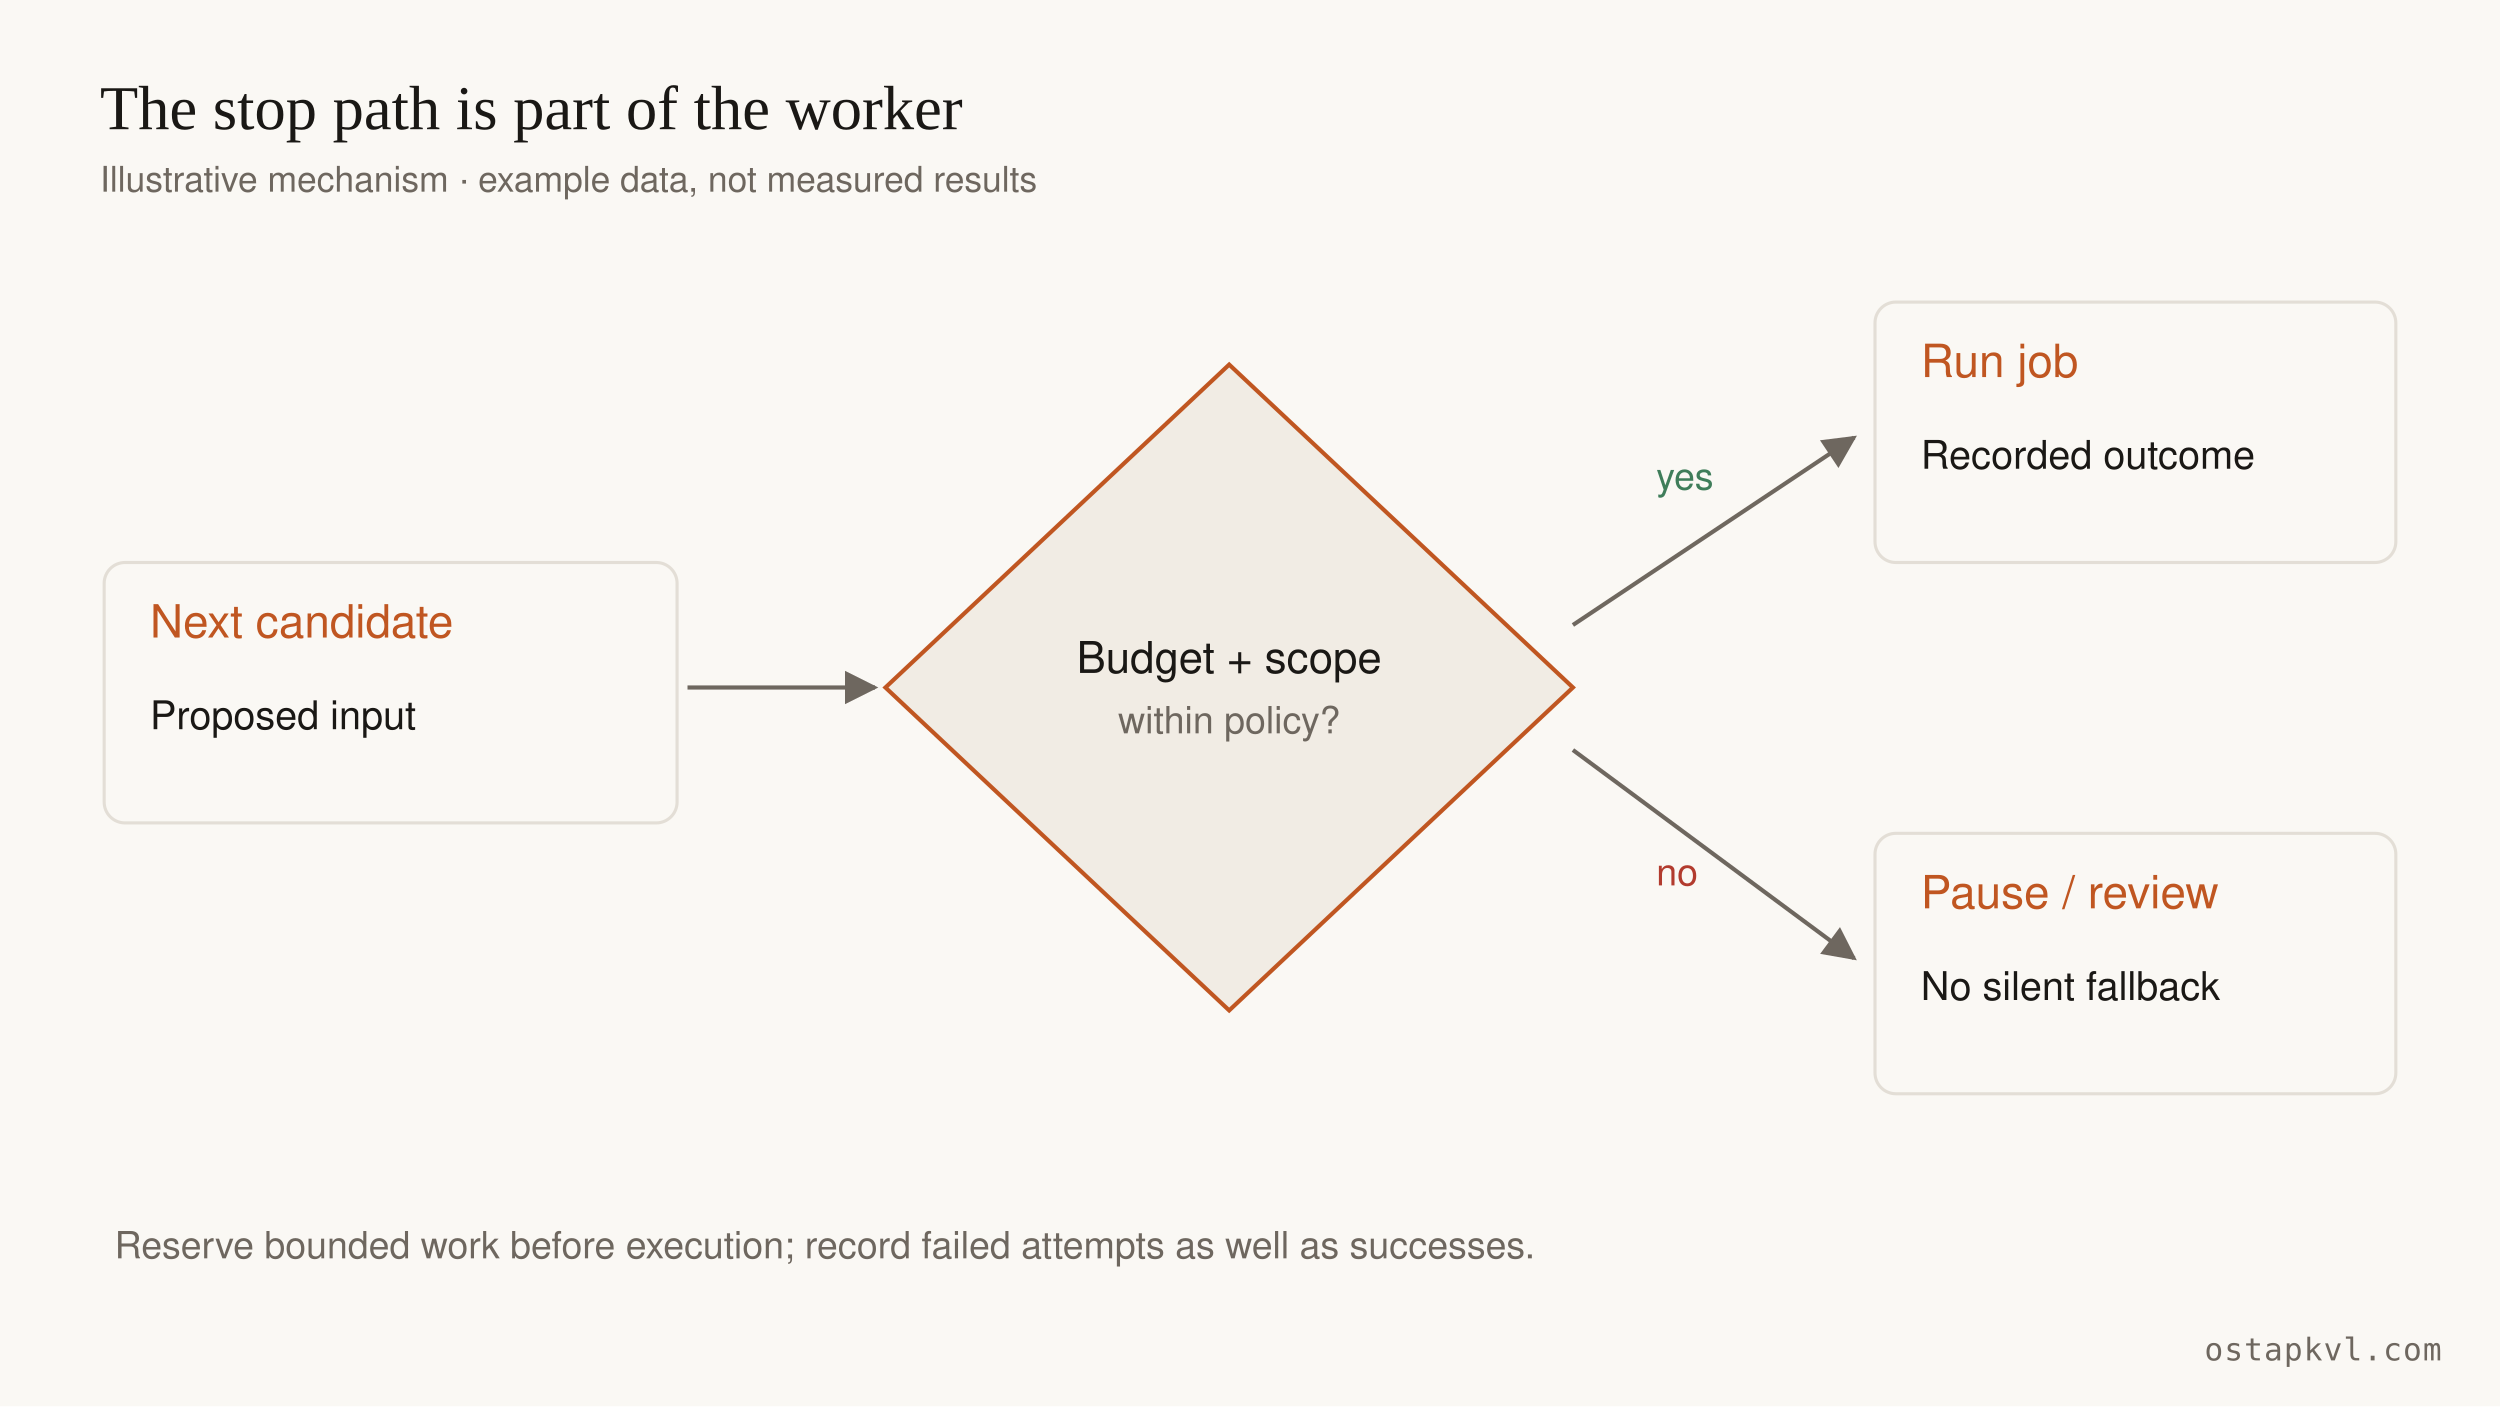
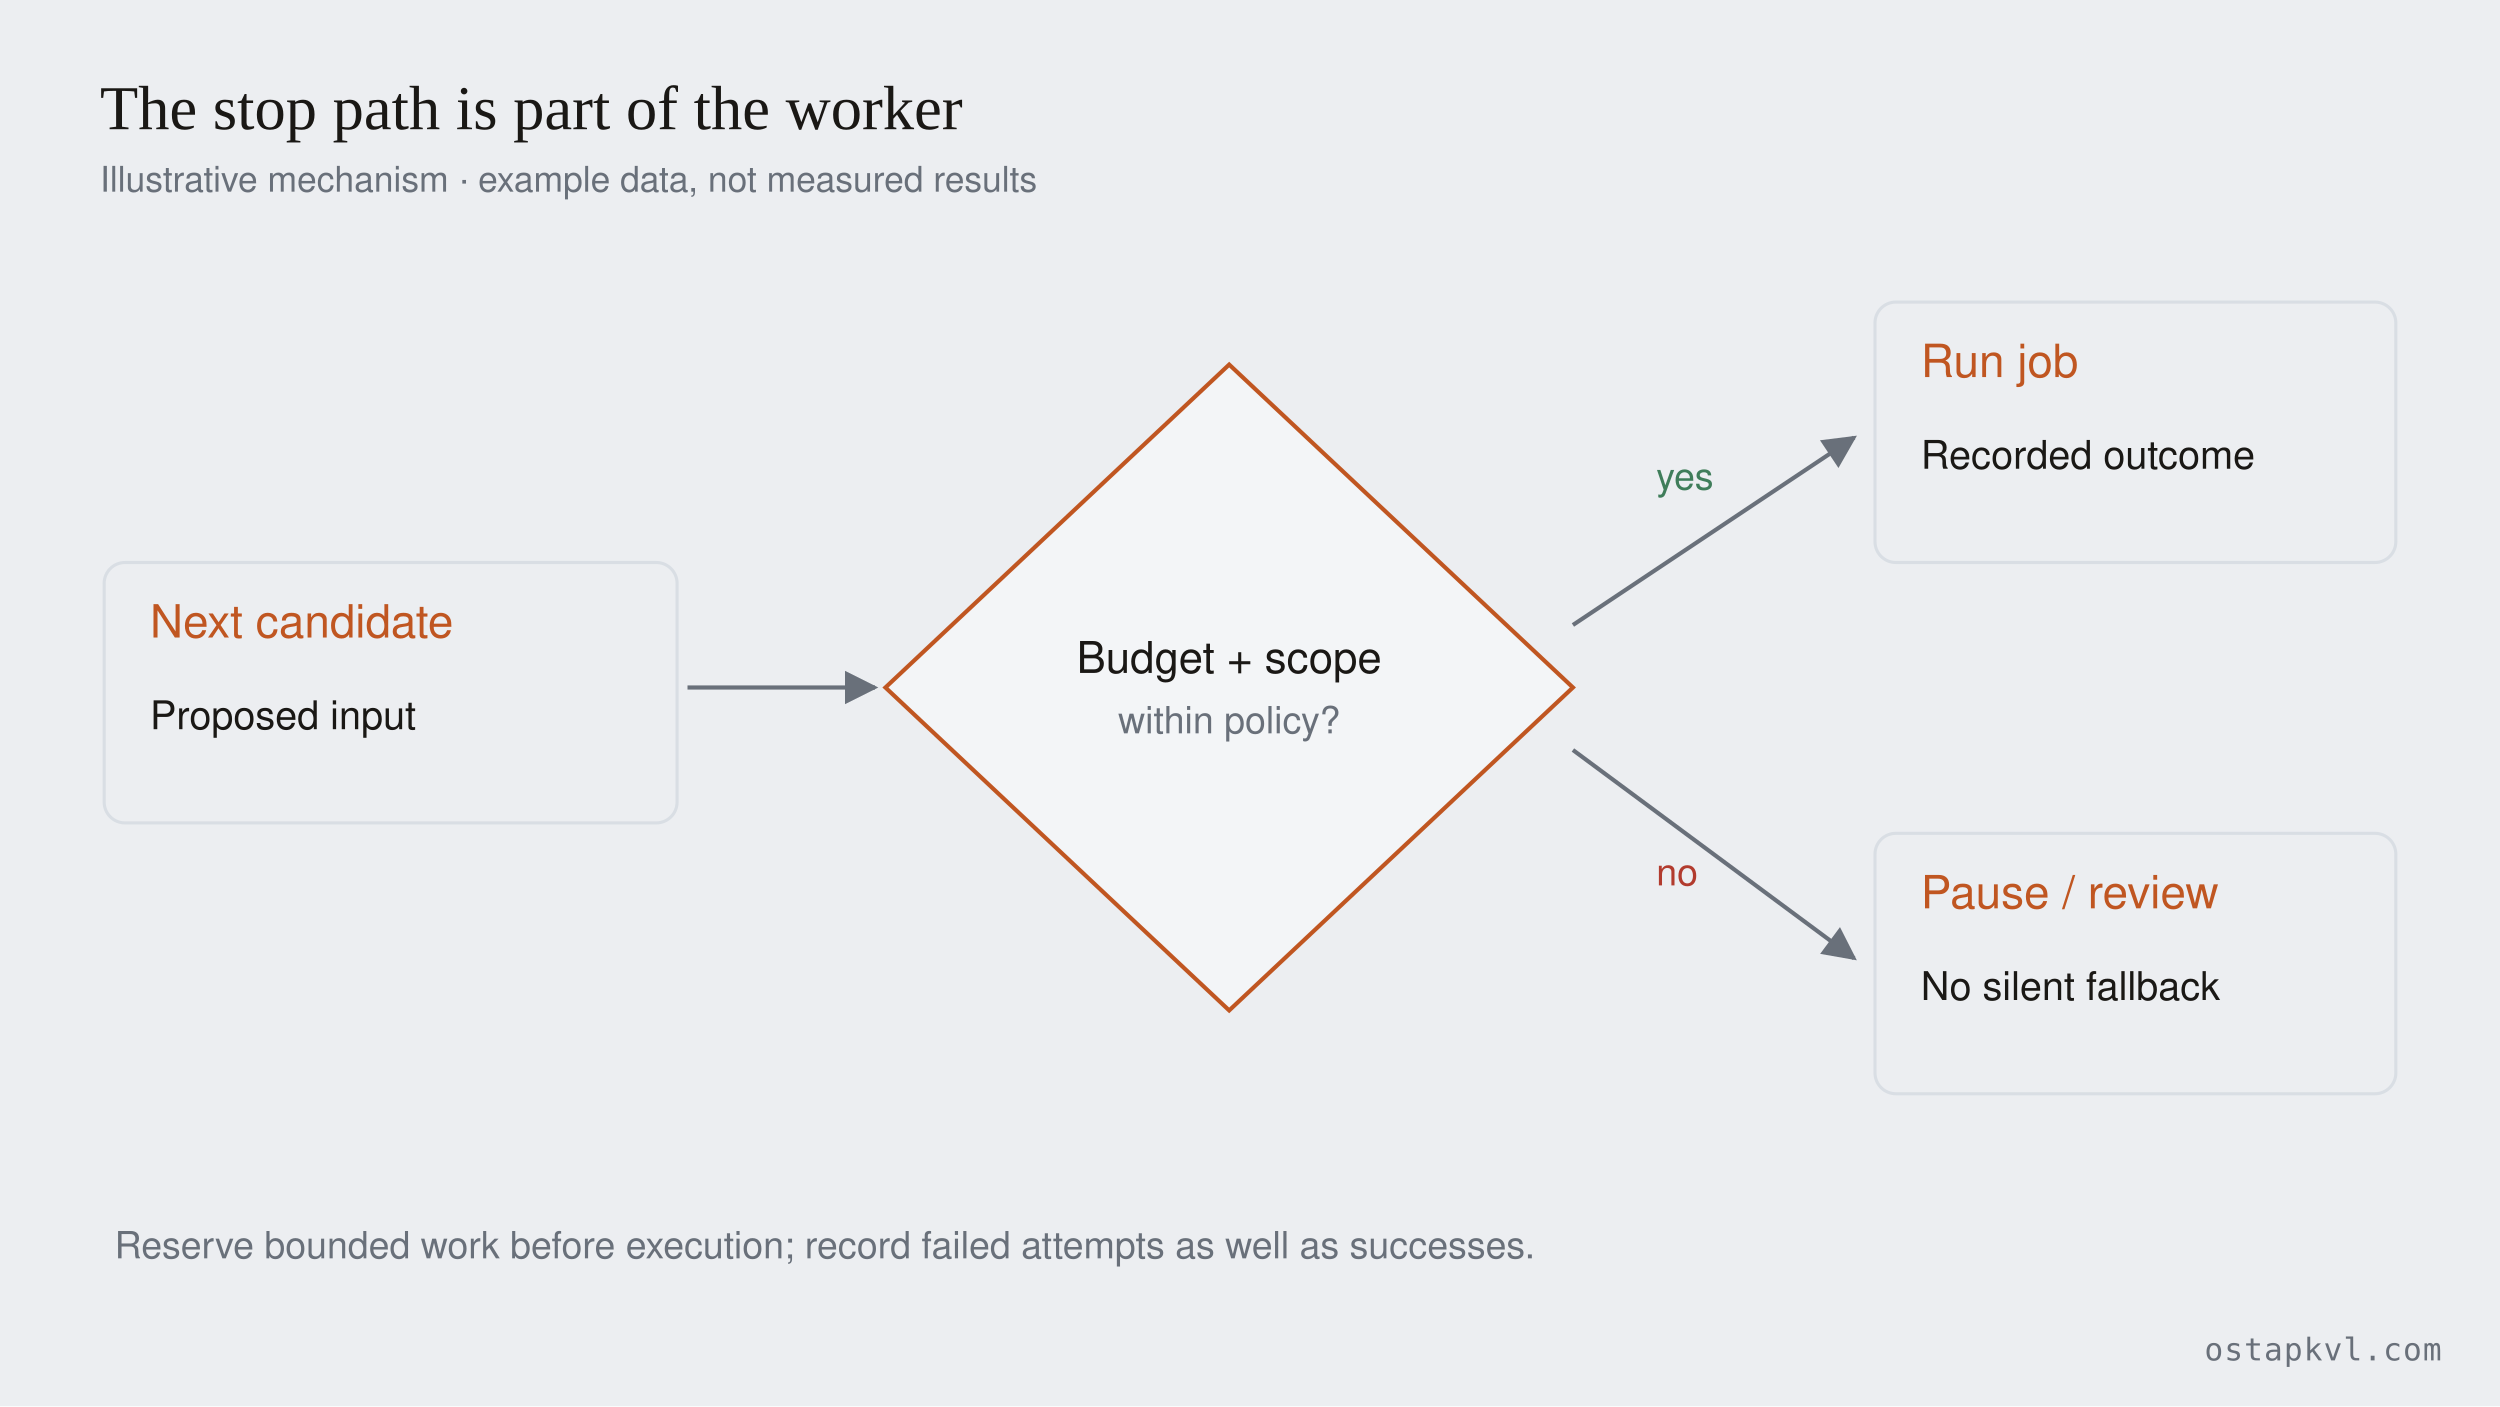
<svg xmlns="http://www.w3.org/2000/svg" width="1200" height="675" viewBox="0 0 1200 675" role="img" aria-label="The stop path is part of the worker">
  <defs>
    <marker id="arr" viewBox="0 0 10 10" refX="9" refY="5" markerWidth="8" markerHeight="8" orient="auto-start-reverse">
-       <path d="M0,0 L10,5 L0,10 z" fill="#6E675F" />
+       <path d="M0,0 L10,5 L0,10 z" fill="#69707A" />
    </marker>
    <marker id="arrA" viewBox="0 0 10 10" refX="9" refY="5" markerWidth="8" markerHeight="8" orient="auto-start-reverse">
      <path d="M0,0 L10,5 L0,10 z" fill="#C05621" />
    </marker>
  </defs>
-   <rect width="100%" height="100%" fill="#FAF8F4" />
+   <rect width="100%" height="100%" fill="#ECEEF1" />
  <text x="48" y="62" font-family="Georgia, 'Times New Roman', serif" font-size="30" fill="#1A1815">The stop path is part of the worker</text>
-   <text x="48" y="92" font-family="'Helvetica Neue', Helvetica, Arial, sans-serif" font-size="17" fill="#6E675F">Illustrative mechanism · example data, not measured results</text>
-   <rect x="50" y="270" width="275" height="125" rx="10" fill="#FAF8F4" stroke="#E3DED6" stroke-width="1.5" />
+   <text x="48" y="92" font-family="'Helvetica Neue', Helvetica, Arial, sans-serif" font-size="17" fill="#69707A">Illustrative mechanism · example data, not measured results</text>
+   <rect x="50" y="270" width="275" height="125" rx="10" fill="#ECEEF1" stroke="#D9DEE4" stroke-width="1.5" />
  <text x="72" y="306" font-family="'Helvetica Neue', Helvetica, Arial, sans-serif" font-size="22" fill="#C05621">Next candidate</text>
  <text x="72" y="350" font-family="'Helvetica Neue', Helvetica, Arial, sans-serif" font-size="19" fill="#1A1815">Proposed input</text>
-   <line x1="330" y1="330" x2="420" y2="330" stroke="#6E675F" stroke-width="2" marker-end="url(#arr)" />
-   <path d="M590 175L755 330L590 485L425 330Z" fill="#F1ECE4" stroke="#C05621" stroke-width="2" />
+   <line x1="330" y1="330" x2="420" y2="330" stroke="#69707A" stroke-width="2" marker-end="url(#arr)" />
+   <path d="M590 175L755 330L590 485L425 330Z" fill="#F3F5F7" stroke="#C05621" stroke-width="2" />
  <text text-anchor="middle" x="590" y="323" font-family="'Helvetica Neue', Helvetica, Arial, sans-serif" font-size="21" fill="#1A1815">Budget + scope</text>
-   <text text-anchor="middle" x="590" y="352" font-family="'Helvetica Neue', Helvetica, Arial, sans-serif" font-size="18" fill="#6E675F">within policy?</text>
-   <line x1="755" y1="300" x2="890" y2="210" stroke="#6E675F" stroke-width="2" marker-end="url(#arr)" />
-   <line x1="755" y1="360" x2="890" y2="460" stroke="#6E675F" stroke-width="2" marker-end="url(#arr)" />
+   <text text-anchor="middle" x="590" y="352" font-family="'Helvetica Neue', Helvetica, Arial, sans-serif" font-size="18" fill="#69707A">within policy?</text>
+   <line x1="755" y1="300" x2="890" y2="210" stroke="#69707A" stroke-width="2" marker-end="url(#arr)" />
+   <line x1="755" y1="360" x2="890" y2="460" stroke="#69707A" stroke-width="2" marker-end="url(#arr)" />
  <text x="795" y="235" font-family="'Helvetica Neue', Helvetica, Arial, sans-serif" font-size="18" fill="#3F7D5A">yes</text>
  <text x="795" y="425" font-family="'Helvetica Neue', Helvetica, Arial, sans-serif" font-size="18" fill="#B23B2E">no</text>
-   <rect x="900" y="145" width="250" height="125" rx="10" fill="#FAF8F4" stroke="#E3DED6" stroke-width="1.5" />
+   <rect x="900" y="145" width="250" height="125" rx="10" fill="#ECEEF1" stroke="#D9DEE4" stroke-width="1.5" />
  <text x="922" y="181" font-family="'Helvetica Neue', Helvetica, Arial, sans-serif" font-size="22" fill="#C05621">Run job</text>
  <text x="922" y="225" font-family="'Helvetica Neue', Helvetica, Arial, sans-serif" font-size="19" fill="#1A1815">Recorded outcome</text>
-   <rect x="900" y="400" width="250" height="125" rx="10" fill="#FAF8F4" stroke="#E3DED6" stroke-width="1.5" />
+   <rect x="900" y="400" width="250" height="125" rx="10" fill="#ECEEF1" stroke="#D9DEE4" stroke-width="1.5" />
  <text x="922" y="436" font-family="'Helvetica Neue', Helvetica, Arial, sans-serif" font-size="22" fill="#C05621">Pause / review</text>
  <text x="922" y="480" font-family="'Helvetica Neue', Helvetica, Arial, sans-serif" font-size="19" fill="#1A1815">No silent fallback</text>
-   <text x="55" y="604" font-family="'Helvetica Neue', Helvetica, Arial, sans-serif" font-size="18" fill="#6E675F">Reserve bounded work before execution; record failed attempts as well as successes.</text>
-   <text x="1172" y="653" font-family="Menlo, Consolas, monospace" font-size="15" fill="#6E675F" text-anchor="end" letter-spacing="0.5">ostapkvl.com</text>
+   <text x="55" y="604" font-family="'Helvetica Neue', Helvetica, Arial, sans-serif" font-size="18" fill="#69707A">Reserve bounded work before execution; record failed attempts as well as successes.</text>
+   <text x="1172" y="653" font-family="Menlo, Consolas, monospace" font-size="15" fill="#69707A" text-anchor="end" letter-spacing="0.5">ostapkvl.com</text>
</svg>
